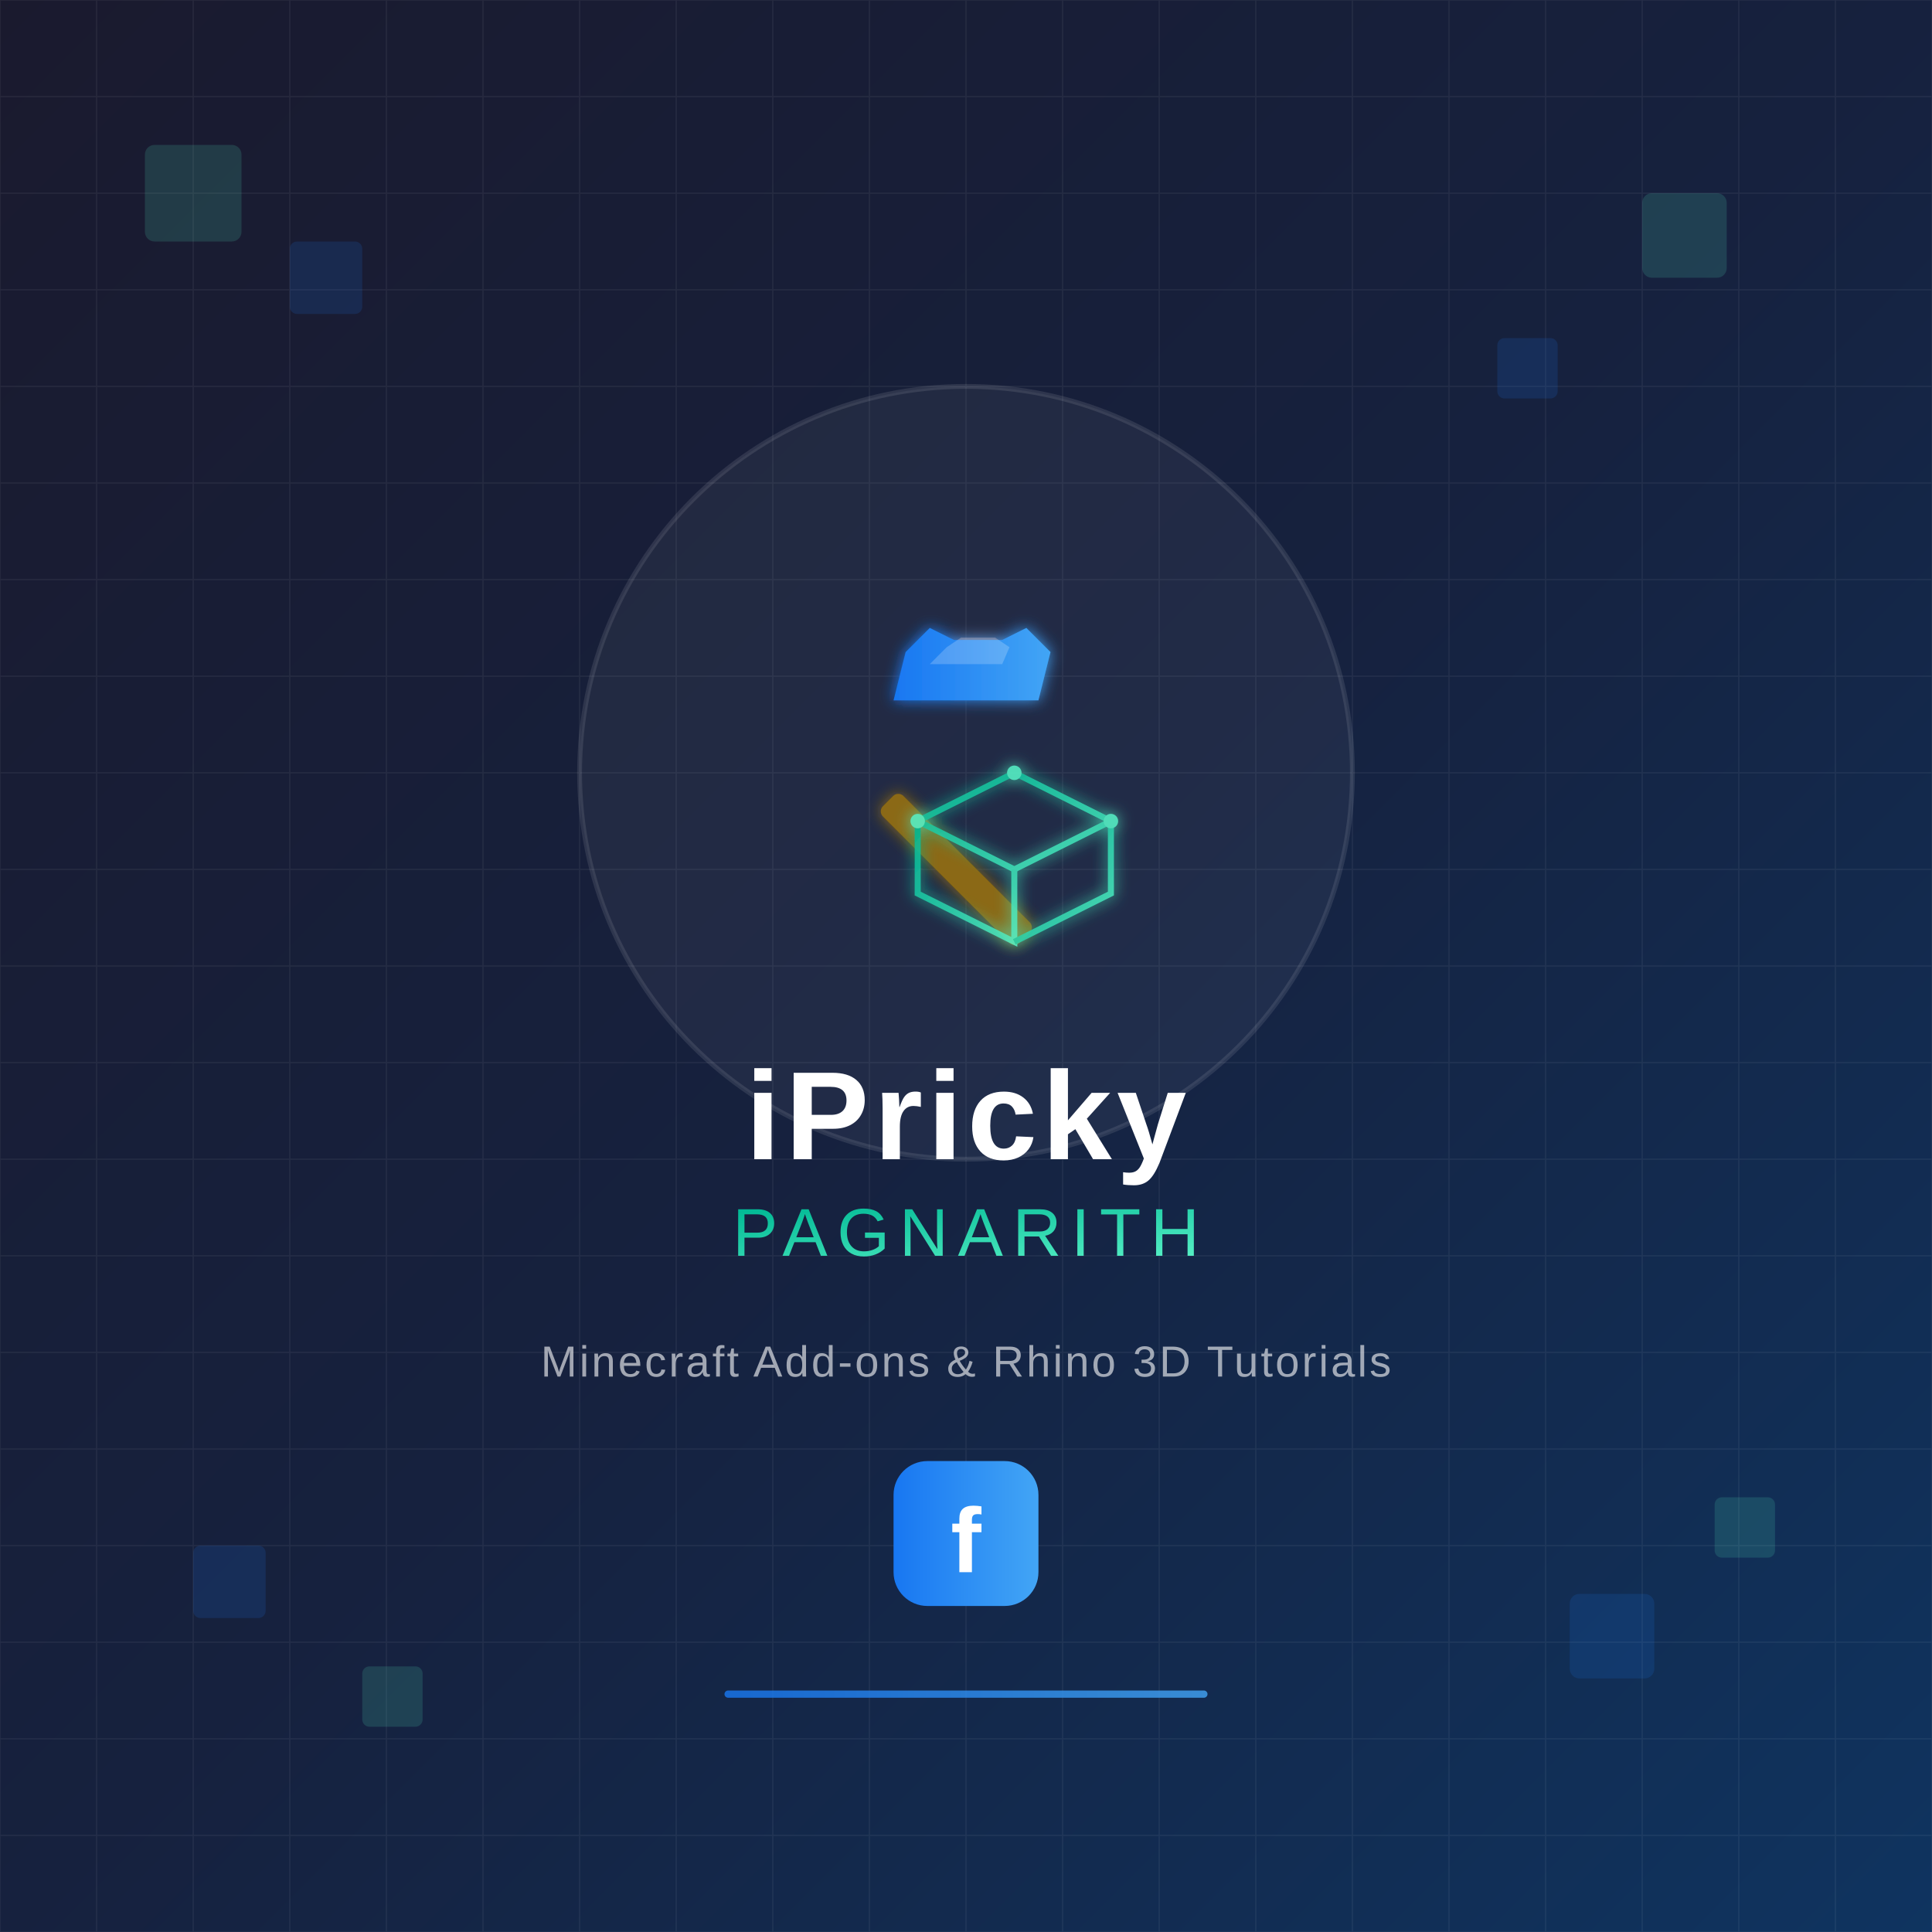
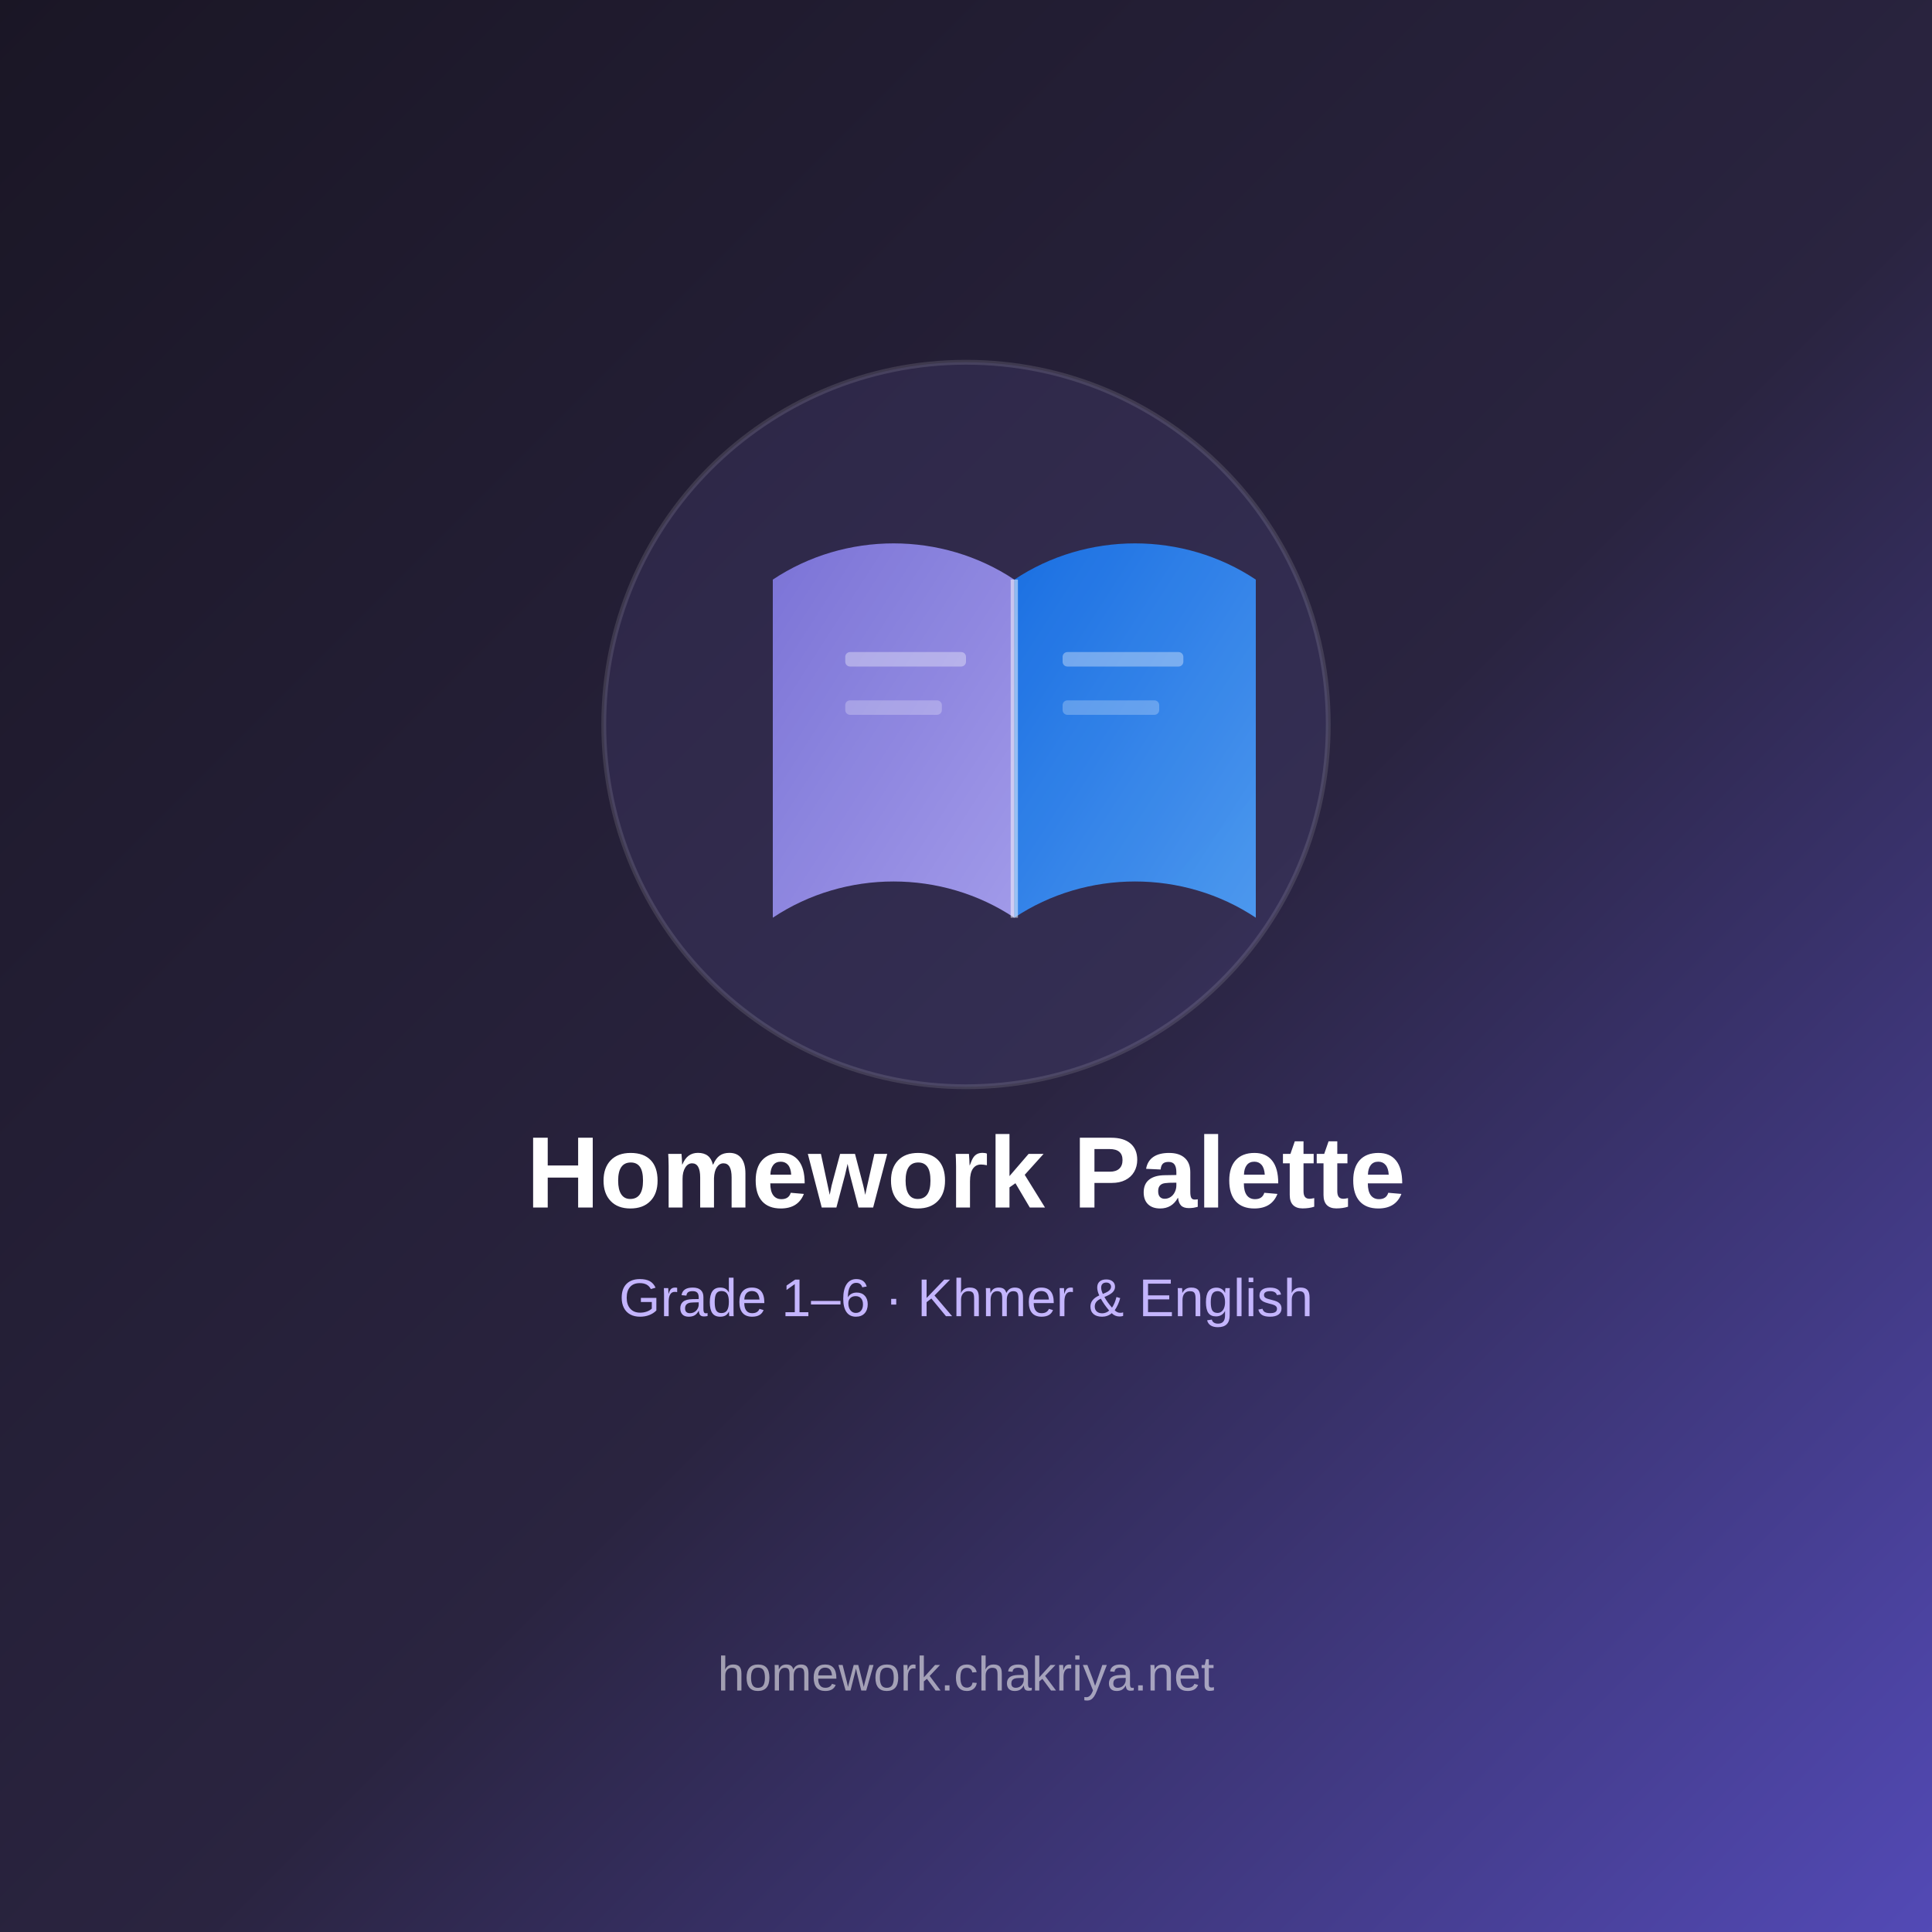
<svg xmlns="http://www.w3.org/2000/svg" width="800" height="800" viewBox="0 0 800 800">
  <defs>
    <linearGradient id="bg" x1="0%" y1="0%" x2="100%" y2="100%">
-       <stop offset="0%" style="stop-color:#1a1a2e" />
-       <stop offset="50%" style="stop-color:#16213e" />
-       <stop offset="100%" style="stop-color:#0f3460" />
+       <stop offset="0%" style="stop-color:#1a1625" />
+       <stop offset="55%" style="stop-color:#2a2440" />
+       <stop offset="100%" style="stop-color:#534ab7" />
    </linearGradient>
-     <linearGradient id="blue" x1="0%" y1="0%" x2="100%" y2="0%">
+     <linearGradient id="accent" x1="0%" y1="0%" x2="100%" y2="100%">
      <stop offset="0%" style="stop-color:#1877f2" />
-       <stop offset="100%" style="stop-color:#42a5f5" />
+       <stop offset="100%" style="stop-color:#4fa3ff" />
    </linearGradient>
-     <linearGradient id="green" x1="0%" y1="0%" x2="100%" y2="100%">
-       <stop offset="0%" style="stop-color:#00b894" />
-       <stop offset="100%" style="stop-color:#55efc4" />
+     <linearGradient id="book" x1="0%" y1="0%" x2="100%" y2="100%">
+       <stop offset="0%" style="stop-color:#7f77dd" />
+       <stop offset="100%" style="stop-color:#a79ff0" />
    </linearGradient>
-     <filter id="glow">
-       <feGaussianBlur stdDeviation="3" result="blur" />
-       <feMerge>
-         <feMergeNode in="blur" />
-         <feMergeNode in="SourceGraphic" />
-       </feMerge>
-     </filter>
  </defs>
  <rect width="800" height="800" fill="url(#bg)" />
-   <g opacity="0.06">
-     <pattern id="grid" width="40" height="40" patternUnits="userSpaceOnUse">
-       <rect width="40" height="40" fill="none" stroke="#fff" stroke-width="0.5" />
-     </pattern>
-     <rect width="800" height="800" fill="url(#grid)" />
+   <circle cx="400" cy="300" r="150" fill="rgba(127,119,221,0.12)" stroke="rgba(255,255,255,0.12)" stroke-width="2" />
+   <g transform="translate(280,200)">
+     <path d="M40,40 C70,20 110,20 140,40 L140,180 C110,160 70,160 40,180 Z" fill="url(#book)" opacity="0.95" />
+     <path d="M140,40 C170,20 210,20 240,40 L240,180 C210,160 170,160 140,180 Z" fill="url(#accent)" opacity="0.9" />
+     <path d="M140,40 L140,180" stroke="rgba(255,255,255,0.5)" stroke-width="3" />
+     <rect x="70" y="70" width="50" height="6" rx="2" fill="rgba(255,255,255,0.35)" />
+     <rect x="70" y="90" width="40" height="6" rx="2" fill="rgba(255,255,255,0.25)" />
+     <rect x="160" y="70" width="50" height="6" rx="2" fill="rgba(255,255,255,0.35)" />
+     <rect x="160" y="90" width="40" height="6" rx="2" fill="rgba(255,255,255,0.25)" />
  </g>
-   <g opacity="0.15">
-     <rect x="60" y="60" width="40" height="40" rx="4" fill="#55efc4" />
-     <rect x="120" y="100" width="30" height="30" rx="3" fill="#1877f2" />
-     <rect x="680" y="80" width="35" height="35" rx="4" fill="#55efc4" />
-     <rect x="620" y="140" width="25" height="25" rx="3" fill="#1877f2" />
-     <rect x="80" y="640" width="30" height="30" rx="3" fill="#1877f2" />
-     <rect x="150" y="690" width="25" height="25" rx="3" fill="#55efc4" />
-     <rect x="650" y="660" width="35" height="35" rx="4" fill="#1877f2" />
-     <rect x="710" y="620" width="25" height="25" rx="3" fill="#55efc4" />
-   </g>
-   <circle cx="400" cy="320" r="160" fill="rgba(255,255,255,0.05)" stroke="rgba(255,255,255,0.1)" stroke-width="2" />
-   <g transform="translate(340, 240)" filter="url(#glow)">
-     <rect x="50" y="80" width="12" height="80" rx="3" fill="#8B6914" transform="rotate(-45, 56, 120)" />
-     <path d="M30,50 L90,50 L95,30 L85,20 L75,25 L55,25 L45,20 L35,30 Z" fill="url(#blue)" />
-     <path d="M45,35 L75,35 L78,28 L72,24 L58,24 L52,28 Z" fill="rgba(255,255,255,0.2)" />
-   </g>
-   <g transform="translate(380, 310)" opacity="0.9" filter="url(#glow)">
-     <path d="M0,30 L40,10 L80,30 L40,50 Z" fill="none" stroke="url(#green)" stroke-width="2.5" />
-     <path d="M0,30 L0,60 L40,80 L40,50" fill="none" stroke="url(#green)" stroke-width="2.5" />
-     <path d="M80,30 L80,60 L40,80" fill="none" stroke="url(#green)" stroke-width="2.5" />
-     <circle cx="40" cy="10" r="3" fill="#55efc4" />
-     <circle cx="0" cy="30" r="3" fill="#55efc4" />
-     <circle cx="80" cy="30" r="3" fill="#55efc4" />
-   </g>
-   <text x="400" y="480" text-anchor="middle" font-family="'Segoe UI', Arial, sans-serif" font-size="52" font-weight="800" fill="white" letter-spacing="2">
-     iPricky
-   </text>
-   <text x="400" y="520" text-anchor="middle" font-family="'Segoe UI', Arial, sans-serif" font-size="28" font-weight="400" fill="url(#green)" letter-spacing="4">
-     PAGNARITH
-   </text>
-   <text x="400" y="570" text-anchor="middle" font-family="'Segoe UI', Arial, sans-serif" font-size="18" fill="rgba(255,255,255,0.6)" letter-spacing="1">
-     Minecraft Add-ons &amp; Rhino 3D Tutorials
-   </text>
-   <g transform="translate(370, 605)">
-     <rect x="0" y="0" width="60" height="60" rx="14" fill="url(#blue)" />
-     <text x="30" y="46" text-anchor="middle" font-family="'Segoe UI', Arial, sans-serif" font-size="38" font-weight="800" fill="white">f</text>
-   </g>
-   <rect x="300" y="700" width="200" height="3" rx="1.5" fill="url(#blue)" opacity="0.8" />
+   <text x="400" y="500" text-anchor="middle" font-family="'Segoe UI', Arial, sans-serif" font-size="42" font-weight="800" fill="white">Homework Palette</text>
+   <text x="400" y="545" text-anchor="middle" font-family="'Segoe UI', Arial, sans-serif" font-size="22" font-weight="500" fill="#c4b5fd">Grade 1–6 · Khmer &amp; English</text>
+   <text x="400" y="700" text-anchor="middle" font-family="'Segoe UI', Arial, sans-serif" font-size="20" fill="rgba(255,255,255,0.55)">homework.chakriya.net</text>
</svg>
